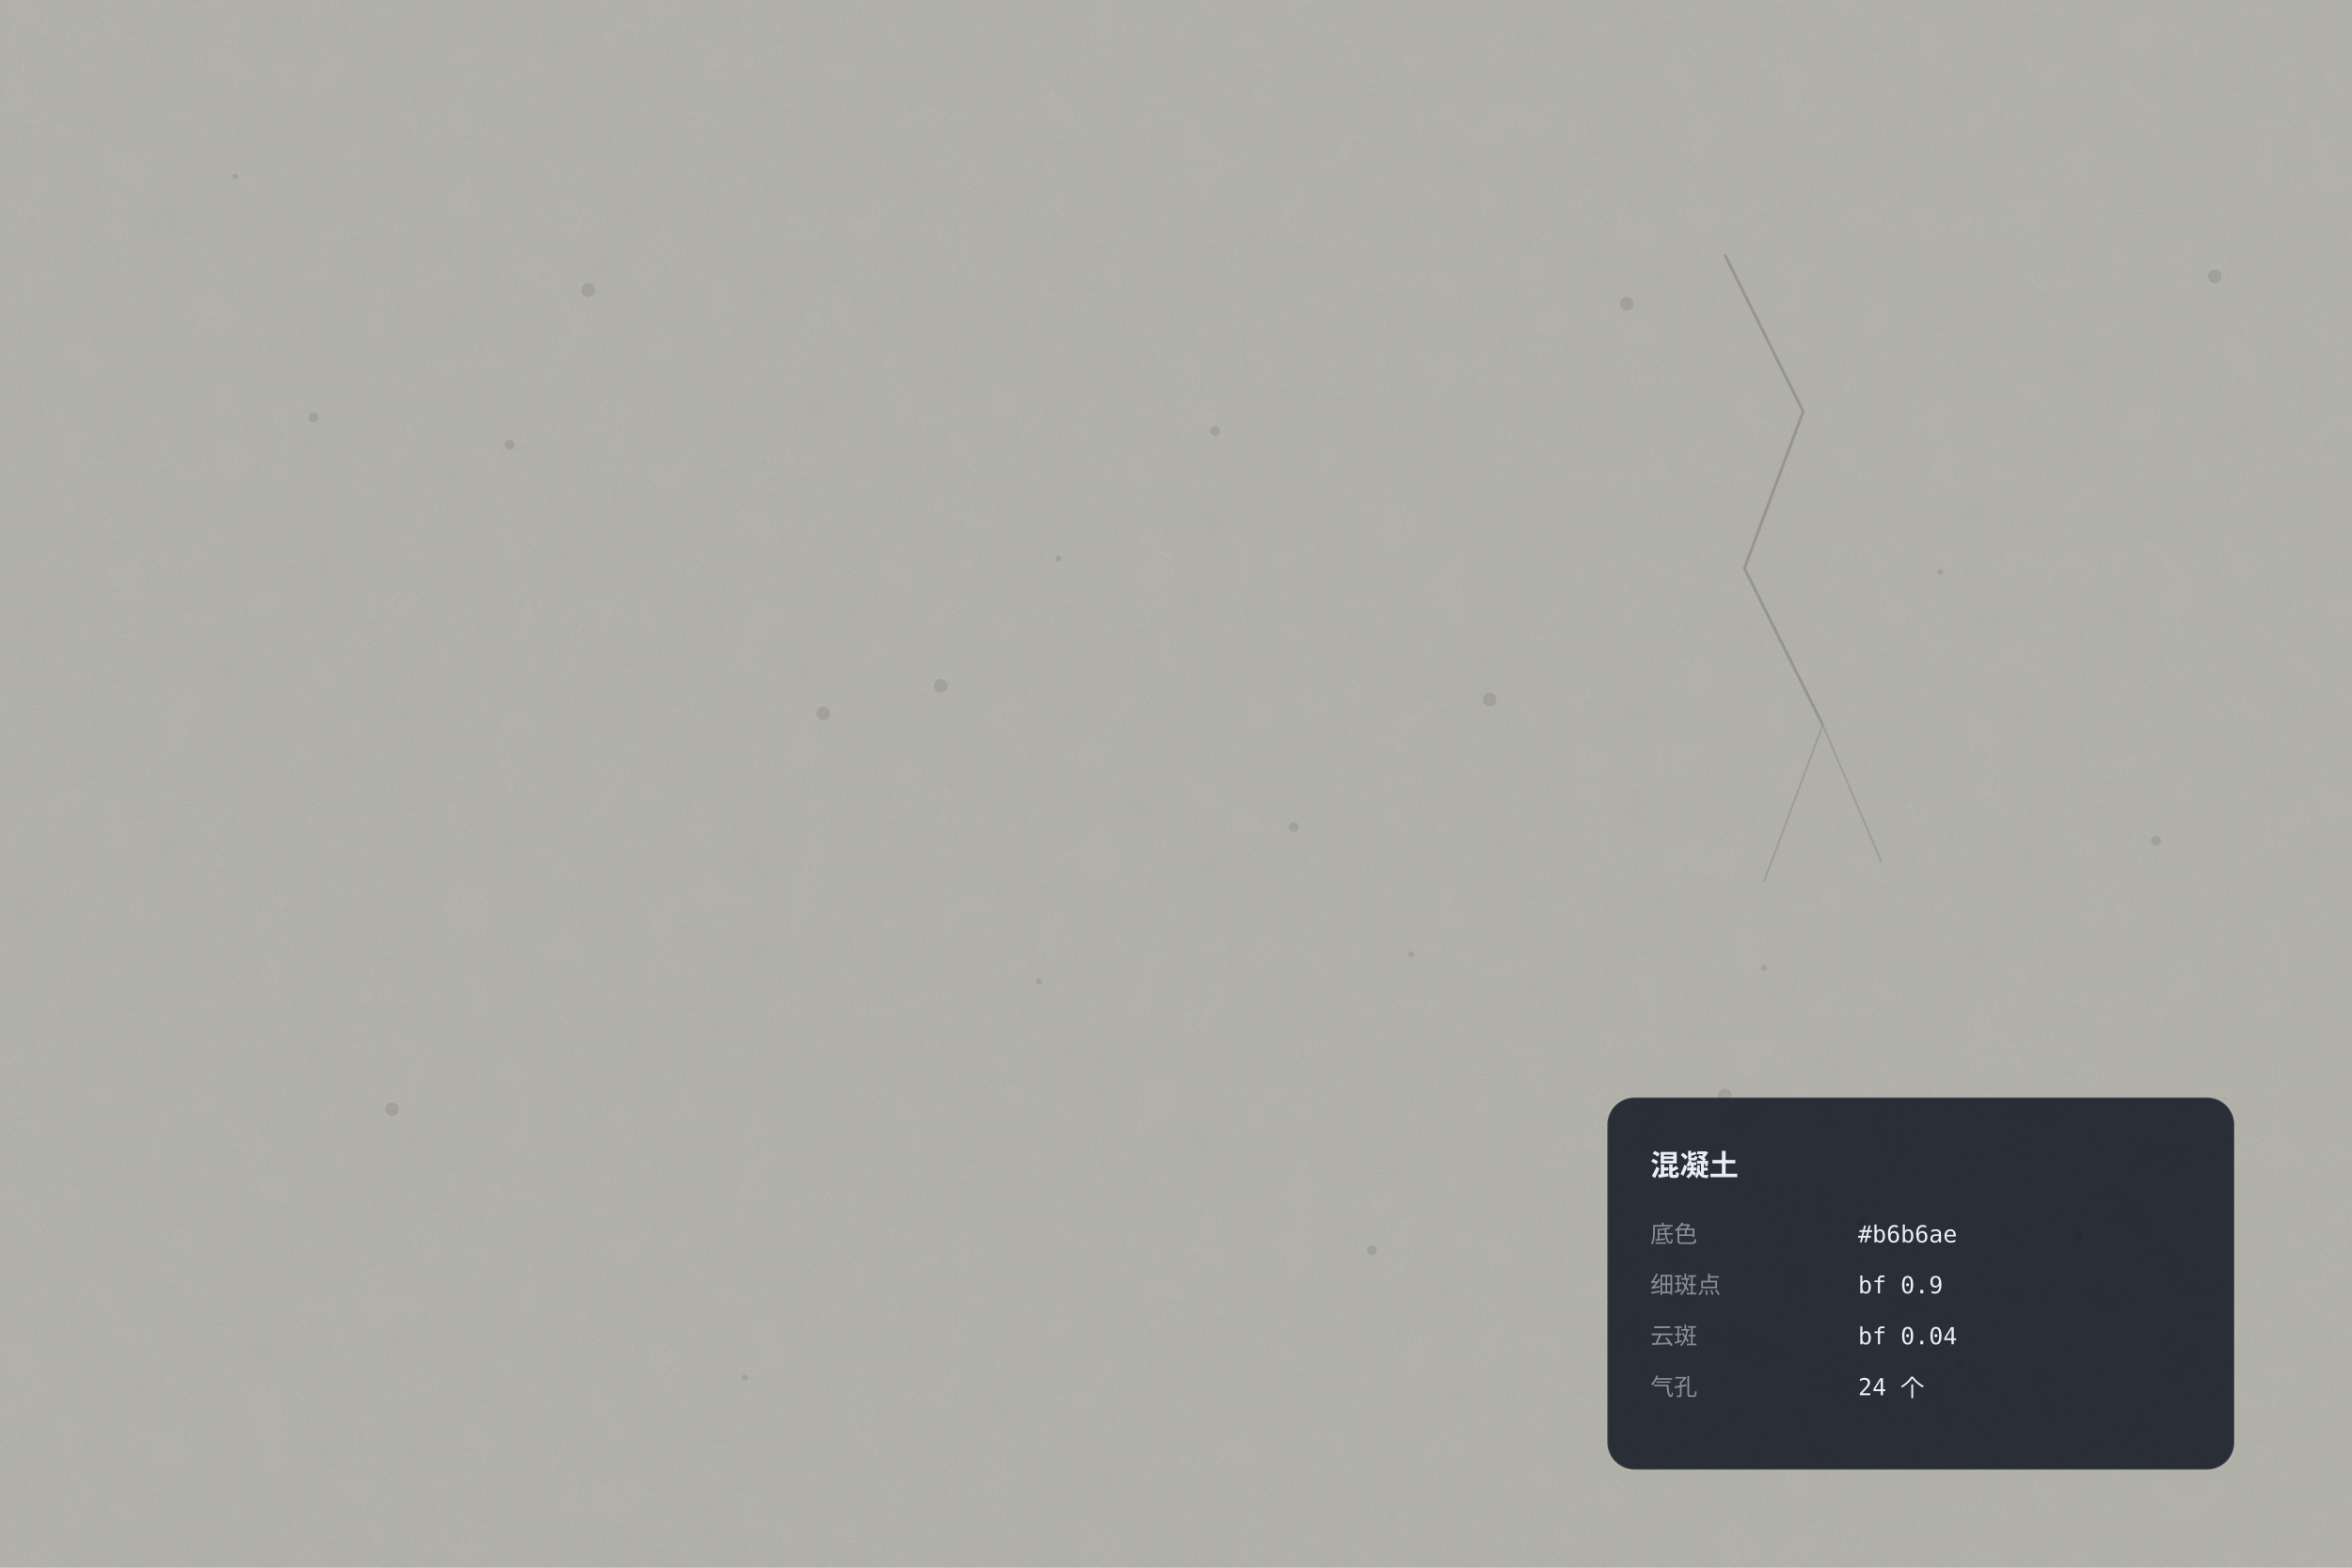
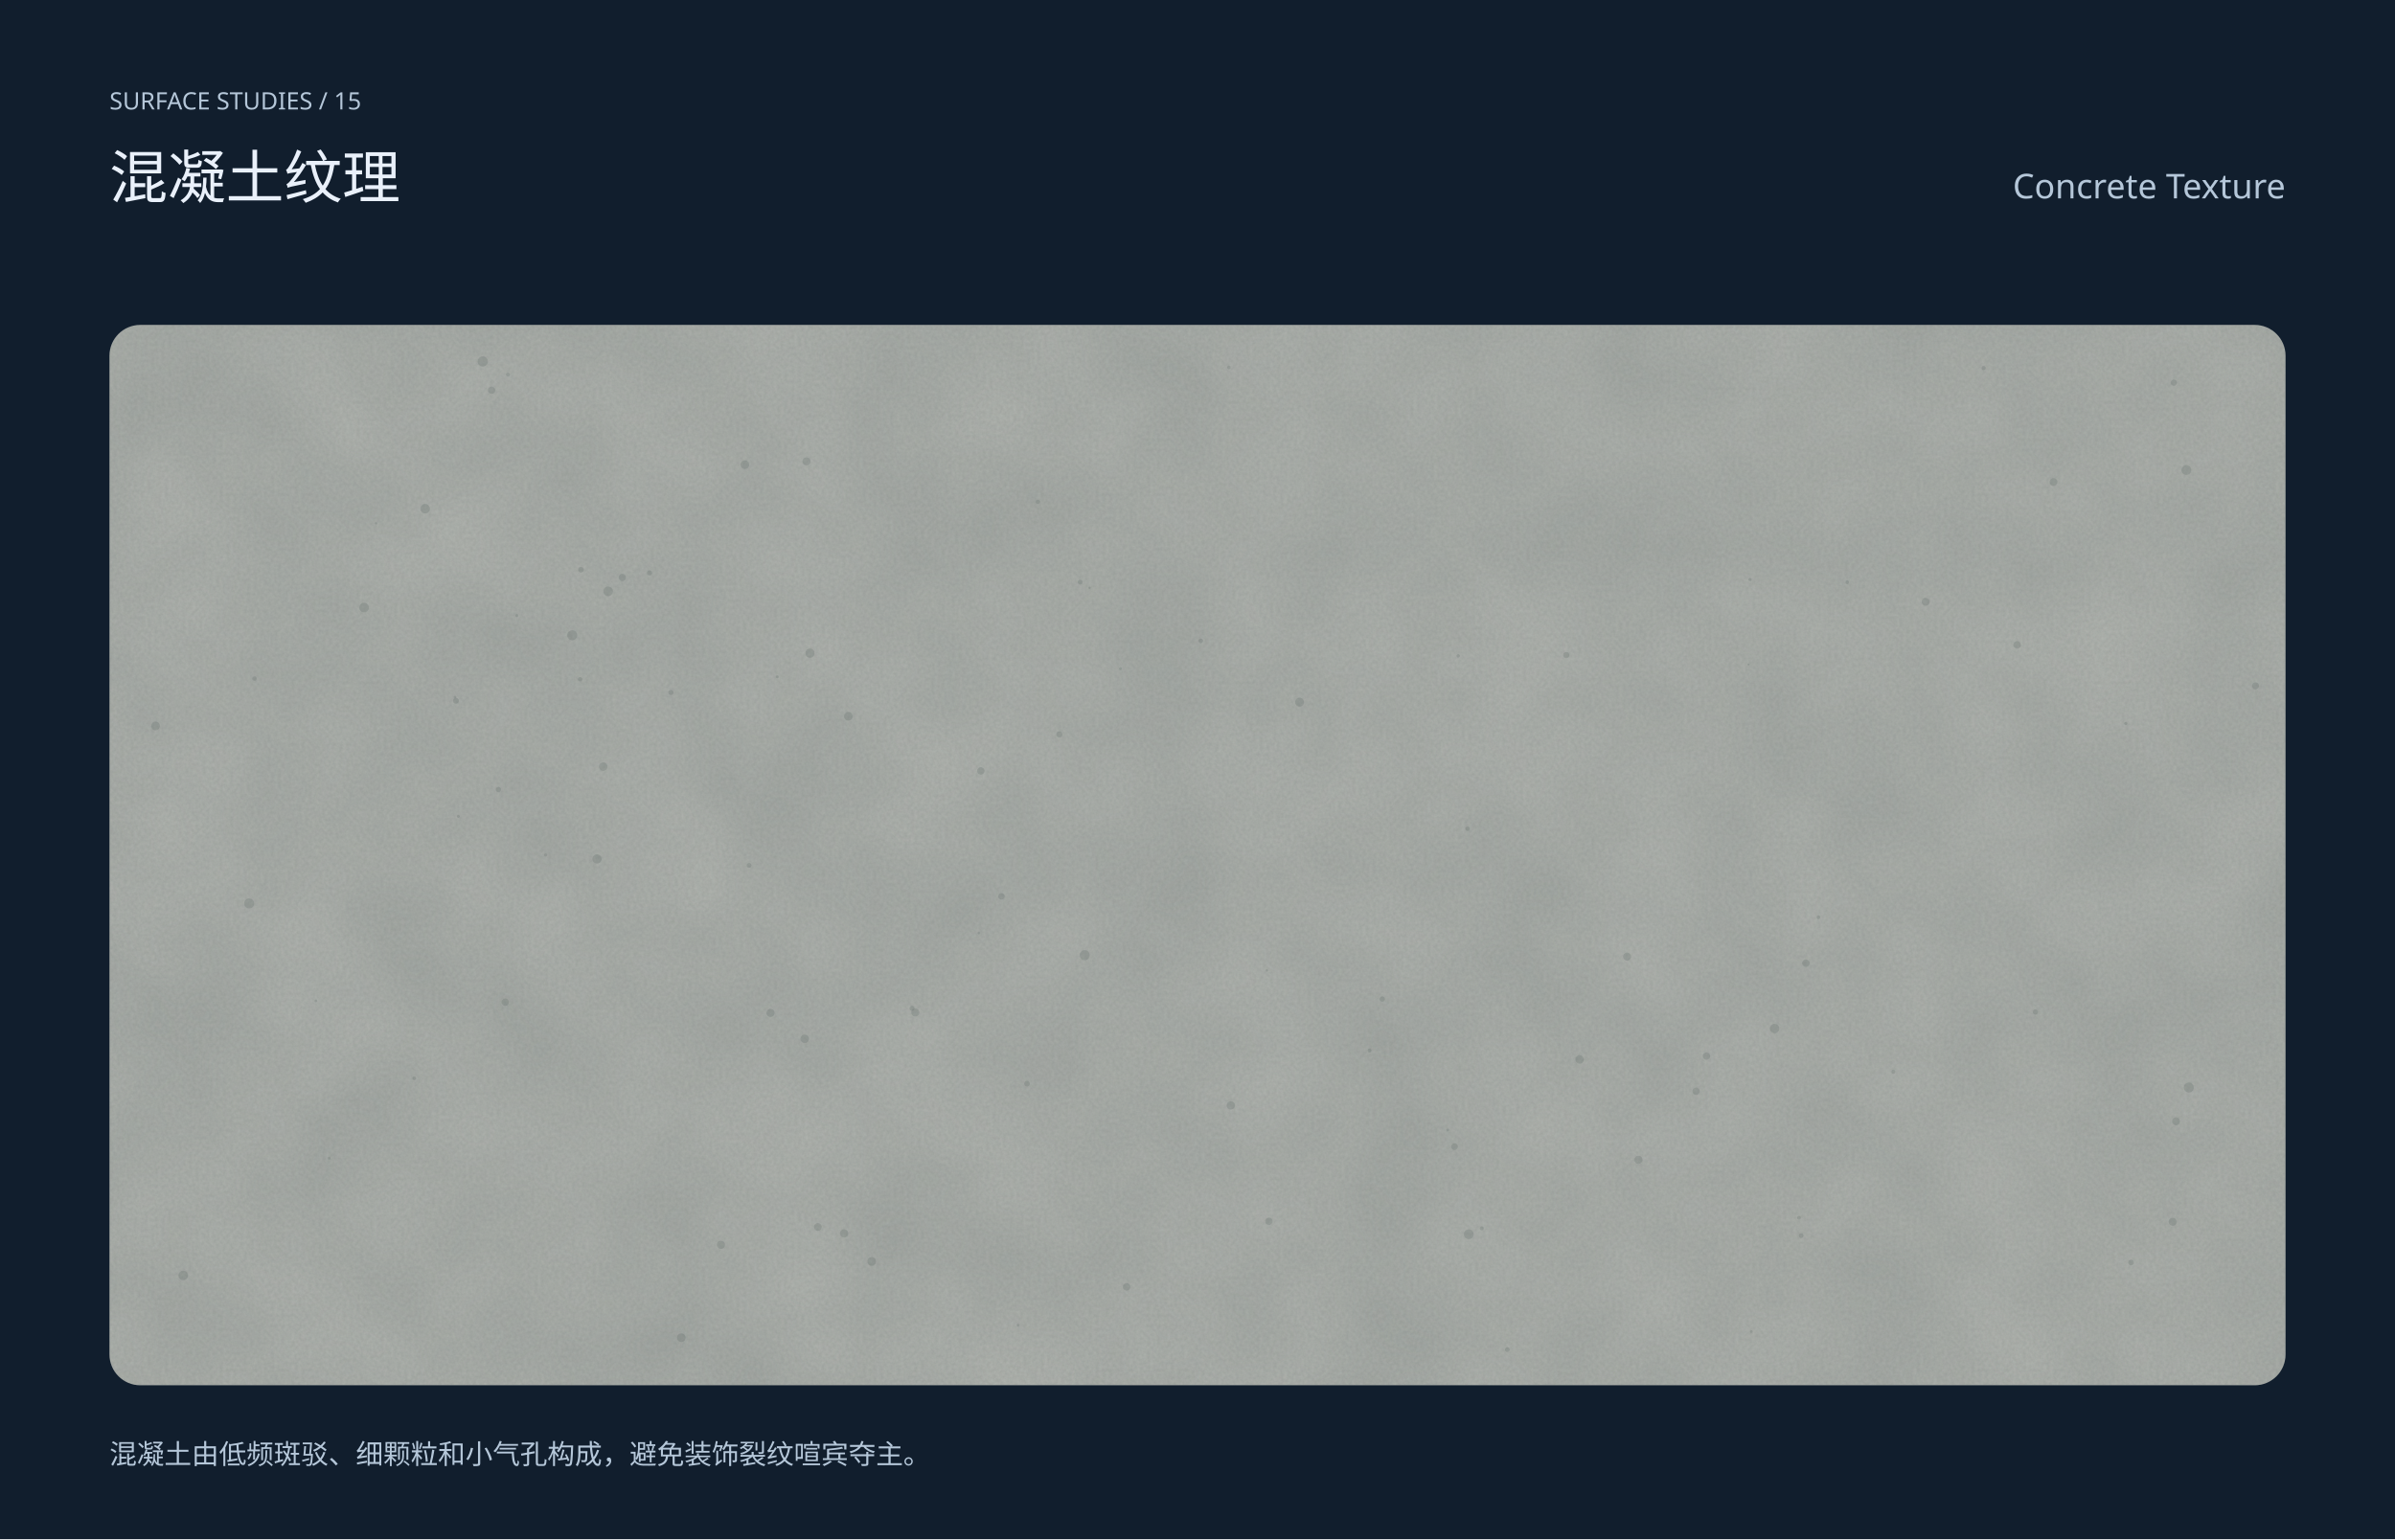
- <svg xmlns="http://www.w3.org/2000/svg" width="1200" height="800" viewBox="0 0 1200 800" font-family="PingFang SC, Hiragino Sans GB, Microsoft YaHei, sans-serif">
+ <svg xmlns="http://www.w3.org/2000/svg" width="1400" height="900" viewBox="0 0 1400 900" role="img" aria-labelledby="title desc" font-family="PingFang SC, Microsoft YaHei, sans-serif">
+   <rect x="0" y="0" width="1400" height="900" fill="#111e2d" />
+   <text x="64" y="64" font-size="14" fill="#b5c7d9" text-anchor="start">SURFACE STUDIES / 15</text>
+   <text x="64" y="116" font-size="34" fill="#e9f0fa" text-anchor="start">混凝土纹理</text>
+   <text x="1336" y="116" font-size="20" fill="#b5c7d9" text-anchor="end">Concrete Texture</text>
  <defs>
-     <filter id="fine" x="0" y="0" width="100%" height="100%">
-       <feTurbulence type="fractalNoise" baseFrequency="0.9" numOctaves="2" seed="6" />
-       <feColorMatrix type="matrix" values="0 0 0 0 0.3  0 0 0 0 0.3  0 0 0 0 0.28  0 0 0 0.25 0" />
-     </filter>
-     <filter id="cloud" x="0" y="0" width="100%" height="100%">
-       <feTurbulence type="fractalNoise" baseFrequency="0.04" numOctaves="3" seed="9" />
-       <feColorMatrix type="matrix" values="0 0 0 0 0.35  0 0 0 0 0.35  0 0 0 0 0.32  0 0 0 0.15 0" />
-     </filter>
+     <clipPath id="stage">
+       <rect x="64" y="190" width="1272" height="620" rx="18" />
+     </clipPath>
  </defs>
-   <rect width="1200" height="800" fill="#b6b6ae" />
-   <rect width="1200" height="800" filter="url(#cloud)" />
-   <rect width="1200" height="800" filter="url(#fine)" />
-   <circle cx="120" cy="90" r="1.5" fill="#8f8f88" opacity="0.45" />
-   <circle cx="260" cy="227" r="2.5" fill="#8f8f88" opacity="0.45" />
-   <circle cx="420" cy="364" r="3.5" fill="#8f8f88" opacity="0.45" />
-   <circle cx="530" cy="501" r="1.5" fill="#8f8f88" opacity="0.45" />
-   <circle cx="700" cy="638" r="2.5" fill="#8f8f88" opacity="0.45" />
-   <circle cx="830" cy="155" r="3.5" fill="#8f8f88" opacity="0.45" />
-   <circle cx="990" cy="292" r="1.5" fill="#8f8f88" opacity="0.45" />
-   <circle cx="1100" cy="429" r="2.5" fill="#8f8f88" opacity="0.45" />
-   <circle cx="200" cy="566" r="3.5" fill="#8f8f88" opacity="0.45" />
-   <circle cx="380" cy="703" r="1.5" fill="#8f8f88" opacity="0.45" />
-   <circle cx="620" cy="220" r="2.5" fill="#8f8f88" opacity="0.45" />
-   <circle cx="760" cy="357" r="3.5" fill="#8f8f88" opacity="0.45" />
-   <circle cx="900" cy="494" r="1.5" fill="#8f8f88" opacity="0.45" />
-   <circle cx="1060" cy="631" r="2.5" fill="#8f8f88" opacity="0.45" />
-   <circle cx="300" cy="148" r="3.5" fill="#8f8f88" opacity="0.45" />
-   <circle cx="540" cy="285" r="1.5" fill="#8f8f88" opacity="0.45" />
-   <circle cx="660" cy="422" r="2.5" fill="#8f8f88" opacity="0.45" />
-   <circle cx="880" cy="559" r="3.5" fill="#8f8f88" opacity="0.45" />
-   <circle cx="1000" cy="696" r="1.5" fill="#8f8f88" opacity="0.45" />
-   <circle cx="160" cy="213" r="2.5" fill="#8f8f88" opacity="0.45" />
-   <circle cx="480" cy="350" r="3.5" fill="#8f8f88" opacity="0.45" />
-   <circle cx="720" cy="487" r="1.5" fill="#8f8f88" opacity="0.45" />
-   <circle cx="950" cy="624" r="2.5" fill="#8f8f88" opacity="0.45" />
-   <circle cx="1130" cy="141" r="3.5" fill="#8f8f88" opacity="0.45" />
-   <path d="M 880 130 L 920 210 L 890 290 L 930 370" fill="none" stroke="#8a8a82" stroke-width="1.5" opacity="0.7" />
-   <path d="M 930 370 L 900 450 M 930 370 L 960 440" fill="none" stroke="#8a8a82" stroke-width="1" opacity="0.5" />
-   <rect x="820" y="560" width="320" height="190" rx="14" fill="rgba(13,18,30,0.82)" stroke="rgba(255,255,255,0.14)" />
-   <text x="842" y="600" font-size="15" fill="#e8eef7" text-anchor="start" font-weight="700">混凝土</text>
-   <text x="842" y="634" font-size="12" fill="rgba(232,238,247,0.5)" text-anchor="start" font-family="SFMono-Regular, Menlo, monospace">底色</text>
-   <text x="948" y="634" font-size="12" fill="#e8eef7" text-anchor="start" font-family="SFMono-Regular, Menlo, monospace">#b6b6ae</text>
-   <text x="842" y="660" font-size="12" fill="rgba(232,238,247,0.5)" text-anchor="start" font-family="SFMono-Regular, Menlo, monospace">细斑点</text>
-   <text x="948" y="660" font-size="12" fill="#e8eef7" text-anchor="start" font-family="SFMono-Regular, Menlo, monospace">bf 0.9</text>
-   <text x="842" y="686" font-size="12" fill="rgba(232,238,247,0.5)" text-anchor="start" font-family="SFMono-Regular, Menlo, monospace">云斑</text>
-   <text x="948" y="686" font-size="12" fill="#e8eef7" text-anchor="start" font-family="SFMono-Regular, Menlo, monospace">bf 0.04</text>
-   <text x="842" y="712" font-size="12" fill="rgba(232,238,247,0.5)" text-anchor="start" font-family="SFMono-Regular, Menlo, monospace">气孔</text>
-   <text x="948" y="712" font-size="12" fill="#e8eef7" text-anchor="start" font-family="SFMono-Regular, Menlo, monospace">24 个</text>
+   <g clip-path="url(#stage)">
+     <rect x="64" y="190" width="1272" height="620" fill="#b2b5b0" />
+     <defs>
+       <filter id="cloud" x="0" y="0" width="100%" height="100%" color-interpolation-filters="sRGB">
+         <feTurbulence type="fractalNoise" baseFrequency=".014" numOctaves="3" seed="29" stitchTiles="stitch" result="noise" />
+         <feColorMatrix in="noise" type="matrix" values="0 0 0 0 0.373 0 0 0 0 0.412 0 0 0 0 0.408 1 0 0 0 0" />
+       </filter>
+     </defs>
+     <rect x="64" y="190" width="1272" height="620" fill="#5f6968" filter="url(#cloud)" opacity="0.2" />
+     <defs>
+       <filter id="fine" x="0" y="0" width="100%" height="100%" color-interpolation-filters="sRGB">
+         <feTurbulence type="fractalNoise" baseFrequency=".5" numOctaves="2" seed="29" stitchTiles="stitch" result="noise" />
+         <feColorMatrix in="noise" type="matrix" values="0 0 0 0 0.263 0 0 0 0 0.306 0 0 0 0 0.298 1 0 0 0 0" />
+       </filter>
+     </defs>
+     <rect x="64" y="190" width="1272" height="620" fill="#434e4c" filter="url(#fine)" opacity="0.15" />
+     <circle cx="759.668" cy="410.582" r="2.628" fill="#5b6765" opacity=".25" />
+     <circle cx="437.861" cy="506.000" r="1.425" fill="#5b6765" opacity=".25" />
+     <circle cx="595.212" cy="774.838" r="0.849" fill="#5b6765" opacity=".25" />
+     <circle cx="631.432" cy="340.388" r="1.439" fill="#5b6765" opacity=".25" />
+     <circle cx="1318.438" cy="400.993" r="2.059" fill="#5b6765" opacity=".25" />
+     <circle cx="600.325" cy="633.663" r="1.673" fill="#5b6765" opacity=".25" />
+     <circle cx="291.340" cy="461.669" r="1.579" fill="#5b6765" opacity=".25" />
+     <circle cx="1062.970" cy="536.312" r="1.071" fill="#5b6765" opacity=".25" />
+     <circle cx="915.568" cy="383.058" r="1.829" fill="#5b6765" opacity=".25" />
+     <circle cx="352.622" cy="448.238" r="2.487" fill="#5b6765" opacity=".25" />
+     <circle cx="719.473" cy="646.347" r="2.416" fill="#5b6765" opacity=".25" />
+     <circle cx="807.996" cy="584.193" r="1.553" fill="#5b6765" opacity=".25" />
+     <circle cx="846.260" cy="660.798" r="0.838" fill="#5b6765" opacity=".25" />
+     <circle cx="1242.661" cy="422.998" r="0.934" fill="#5b6765" opacity=".25" />
+     <circle cx="266.000" cy="407.592" r="0.766" fill="#5b6765" opacity=".25" />
+     <circle cx="573.346" cy="450.751" r="2.173" fill="#5b6765" opacity=".25" />
+     <circle cx="658.569" cy="752.466" r="2.182" fill="#5b6765" opacity=".25" />
+     <circle cx="478.065" cy="717.440" r="2.278" fill="#5b6765" opacity=".25" />
+     <circle cx="1279.474" cy="635.919" r="2.917" fill="#5b6765" opacity=".25" />
+     <circle cx="334.470" cy="371.449" r="2.934" fill="#5b6765" opacity=".25" />
+     <circle cx="107.127" cy="745.778" r="2.785" fill="#5b6765" opacity=".25" />
+     <circle cx="248.517" cy="297.449" r="2.798" fill="#5b6765" opacity=".25" />
+     <circle cx="1270.043" cy="714.399" r="2.339" fill="#5b6765" opacity=".25" />
+     <circle cx="1022.131" cy="388.554" r="0.618" fill="#5b6765" opacity=".25" />
+     <circle cx="858.575" cy="721.689" r="2.877" fill="#5b6765" opacity=".25" />
+     <circle cx="718.372" cy="214.849" r="1.018" fill="#5b6765" opacity=".25" />
+     <circle cx="636.887" cy="343.751" r="0.666" fill="#5b6765" opacity=".25" />
+     <circle cx="318.940" cy="499.927" r="0.904" fill="#5b6765" opacity=".25" />
+     <circle cx="219.825" cy="305.966" r="0.681" fill="#5b6765" opacity=".25" />
+     <circle cx="1051.569" cy="712.063" r="1.084" fill="#5b6765" opacity=".25" />
+     <circle cx="866.148" cy="718.232" r="1.185" fill="#5b6765" opacity=".25" />
+     <circle cx="493.439" cy="721.220" r="2.429" fill="#5b6765" opacity=".25" />
+     <circle cx="850.245" cy="670.467" r="1.975" fill="#5b6765" opacity=".25" />
+     <circle cx="470.416" cy="607.427" r="2.481" fill="#5b6765" opacity=".25" />
+     <circle cx="148.790" cy="396.814" r="1.306" fill="#5b6765" opacity=".25" />
+     <circle cx="1179.124" cy="377.107" r="2.217" fill="#5b6765" opacity=".25" />
+     <circle cx="619.227" cy="429.419" r="1.800" fill="#5b6765" opacity=".25" />
+     <circle cx="1189.775" cy="591.737" r="1.535" fill="#5b6765" opacity=".25" />
+     <circle cx="266.518" cy="409.764" r="1.730" fill="#5b6765" opacity=".25" />
+     <circle cx="881.095" cy="789.155" r="1.380" fill="#5b6765" opacity=".25" />
+     <circle cx="1245.724" cy="738.240" r="1.663" fill="#5b6765" opacity=".25" />
+     <circle cx="355.476" cy="345.753" r="2.811" fill="#5b6765" opacity=".25" />
+     <circle cx="295.325" cy="585.998" r="2.166" fill="#5b6765" opacity=".25" />
+     <circle cx="287.356" cy="228.187" r="2.132" fill="#5b6765" opacity=".25" />
+     <circle cx="145.643" cy="528.268" r="2.931" fill="#5b6765" opacity=".25" />
+     <circle cx="654.980" cy="390.988" r="0.855" fill="#5b6765" opacity=".25" />
+     <circle cx="454.354" cy="395.746" r="0.881" fill="#5b6765" opacity=".25" />
+     <circle cx="951.099" cy="559.362" r="2.323" fill="#5b6765" opacity=".25" />
+     <circle cx="212.856" cy="355.254" r="2.820" fill="#5b6765" opacity=".25" />
+     <circle cx="90.928" cy="424.501" r="2.563" fill="#5b6765" opacity=".25" />
+     <circle cx="363.765" cy="337.642" r="2.130" fill="#5b6765" opacity=".25" />
+     <circle cx="392.187" cy="404.923" r="1.540" fill="#5b6765" opacity=".25" />
+     <circle cx="450.384" cy="592.262" r="2.363" fill="#5b6765" opacity=".25" />
+     <circle cx="1023.766" cy="778.642" r="0.775" fill="#5b6765" opacity=".25" />
+     <circle cx="398.277" cy="782.173" r="2.515" fill="#5b6765" opacity=".25" />
+     <circle cx="1022.939" cy="338.940" r="0.908" fill="#5b6765" opacity=".25" />
+     <circle cx="421.410" cy="727.862" r="2.401" fill="#5b6765" opacity=".25" />
+     <circle cx="535.033" cy="592.027" r="2.365" fill="#5b6765" opacity=".25" />
+     <circle cx="435.397" cy="271.711" r="2.547" fill="#5b6765" opacity=".25" />
+     <circle cx="957.754" cy="678.162" r="2.383" fill="#5b6765" opacity=".25" />
+     <circle cx="533.139" cy="589.570" r="1.480" fill="#5b6765" opacity=".25" />
+     <circle cx="1200.386" cy="281.857" r="2.272" fill="#5b6765" opacity=".25" />
+     <circle cx="509.558" cy="737.581" r="2.529" fill="#5b6765" opacity=".25" />
+     <circle cx="296.947" cy="219.067" r="1.161" fill="#5b6765" opacity=".25" />
+     <circle cx="1271.986" cy="655.647" r="2.295" fill="#5b6765" opacity=".25" />
+     <circle cx="339.621" cy="333.109" r="1.668" fill="#5b6765" opacity=".25" />
+     <circle cx="740.557" cy="567.463" r="0.744" fill="#5b6765" opacity=".25" />
+     <circle cx="1125.658" cy="351.895" r="2.314" fill="#5b6765" opacity=".25" />
+     <circle cx="473.467" cy="381.946" r="2.690" fill="#5b6765" opacity=".25" />
+     <circle cx="348.973" cy="502.242" r="2.701" fill="#5b6765" opacity=".25" />
+     <circle cx="1106.774" cy="626.698" r="1.183" fill="#5b6765" opacity=".25" />
+     <circle cx="857.896" cy="484.592" r="1.331" fill="#5b6765" opacity=".25" />
+     <circle cx="1037.338" cy="601.415" r="2.745" fill="#5b6765" opacity=".25" />
+     <circle cx="606.718" cy="293.439" r="1.250" fill="#5b6765" opacity=".25" />
+     <circle cx="997.548" cy="617.521" r="2.143" fill="#5b6765" opacity=".25" />
+     <circle cx="572.231" cy="545.549" r="0.765" fill="#5b6765" opacity=".25" />
+     <circle cx="192.406" cy="677.256" r="0.867" fill="#5b6765" opacity=".25" />
+     <circle cx="852.427" cy="383.511" r="1.012" fill="#5b6765" opacity=".25" />
+     <circle cx="1052.877" cy="722.508" r="1.360" fill="#5b6765" opacity=".25" />
+     <circle cx="267.923" cy="477.363" r="0.870" fill="#5b6765" opacity=".25" />
+     <circle cx="1270.732" cy="223.754" r="1.822" fill="#5b6765" opacity=".25" />
+     <circle cx="282.207" cy="211.365" r="2.992" fill="#5b6765" opacity=".25" />
+     <circle cx="923.375" cy="619.472" r="2.447" fill="#5b6765" opacity=".25" />
+     <circle cx="1055.646" cy="563.187" r="2.193" fill="#5b6765" opacity=".25" />
+     <circle cx="471.462" cy="269.783" r="2.343" fill="#5b6765" opacity=".25" />
+     <circle cx="991.483" cy="638.077" r="2.152" fill="#5b6765" opacity=".25" />
+     <circle cx="184.710" cy="585.203" r="0.806" fill="#5b6765" opacity=".25" />
+     <circle cx="1159.533" cy="215.186" r="1.234" fill="#5b6765" opacity=".25" />
+     <circle cx="741.716" cy="714.126" r="2.178" fill="#5b6765" opacity=".25" />
+     <circle cx="242.160" cy="630.487" r="1.099" fill="#5b6765" opacity=".25" />
+     <circle cx="495.896" cy="418.849" r="2.516" fill="#5b6765" opacity=".25" />
+     <circle cx="339.114" cy="397.187" r="1.274" fill="#5b6765" opacity=".25" />
+     <circle cx="379.712" cy="334.991" r="1.522" fill="#5b6765" opacity=".25" />
+     <circle cx="302.129" cy="359.905" r="0.887" fill="#5b6765" opacity=".25" />
+     <circle cx="800.560" cy="614.281" r="1.168" fill="#5b6765" opacity=".25" />
+     <circle cx="634.056" cy="558.507" r="2.946" fill="#5b6765" opacity=".25" />
+     <circle cx="1278.054" cy="274.843" r="2.868" fill="#5b6765" opacity=".25" />
+     <circle cx="1079.820" cy="340.479" r="1.077" fill="#5b6765" opacity=".25" />
+     <circle cx="701.946" cy="374.739" r="1.349" fill="#5b6765" opacity=".25" />
+     <circle cx="585.390" cy="524.141" r="1.898" fill="#5b6765" opacity=".25" />
+   </g>
+   <text x="64" y="856" font-size="16" fill="#b5c7d9" text-anchor="start">混凝土由低频斑驳、细颗粒和小气孔构成，避免装饰裂纹喧宾夺主。</text>
+   <style>@keyframes drift{50%{transform:translate(0,12px)}}@keyframes shine{50%{opacity:.75}}.drift{animation:drift 10s ease-in-out infinite}.shine{animation:shine 8s ease-in-out infinite}@media(prefers-reduced-motion:reduce){.drift,.shine{animation:none}}</style>
</svg>
